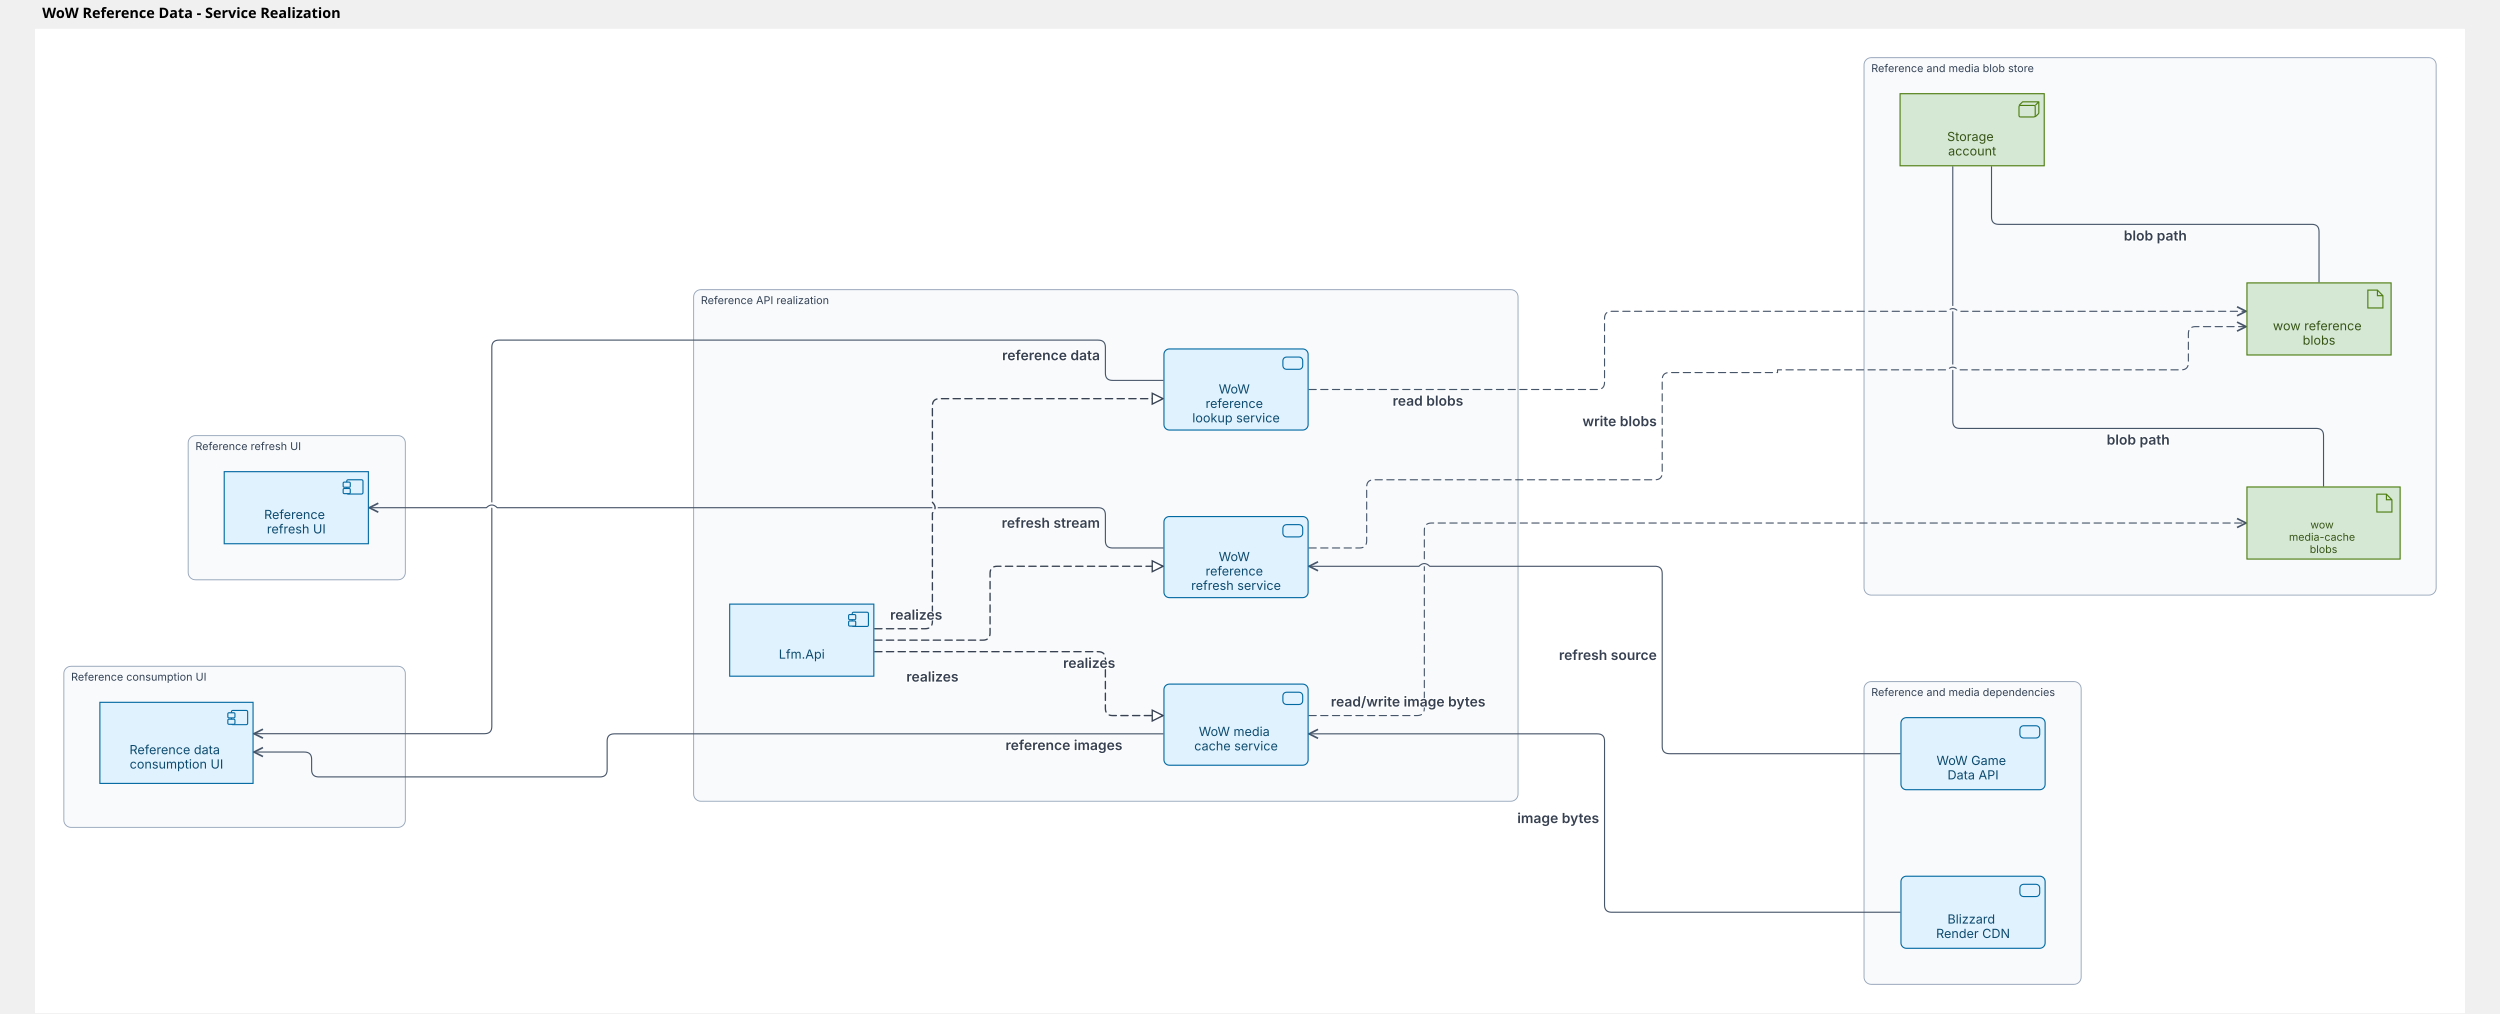
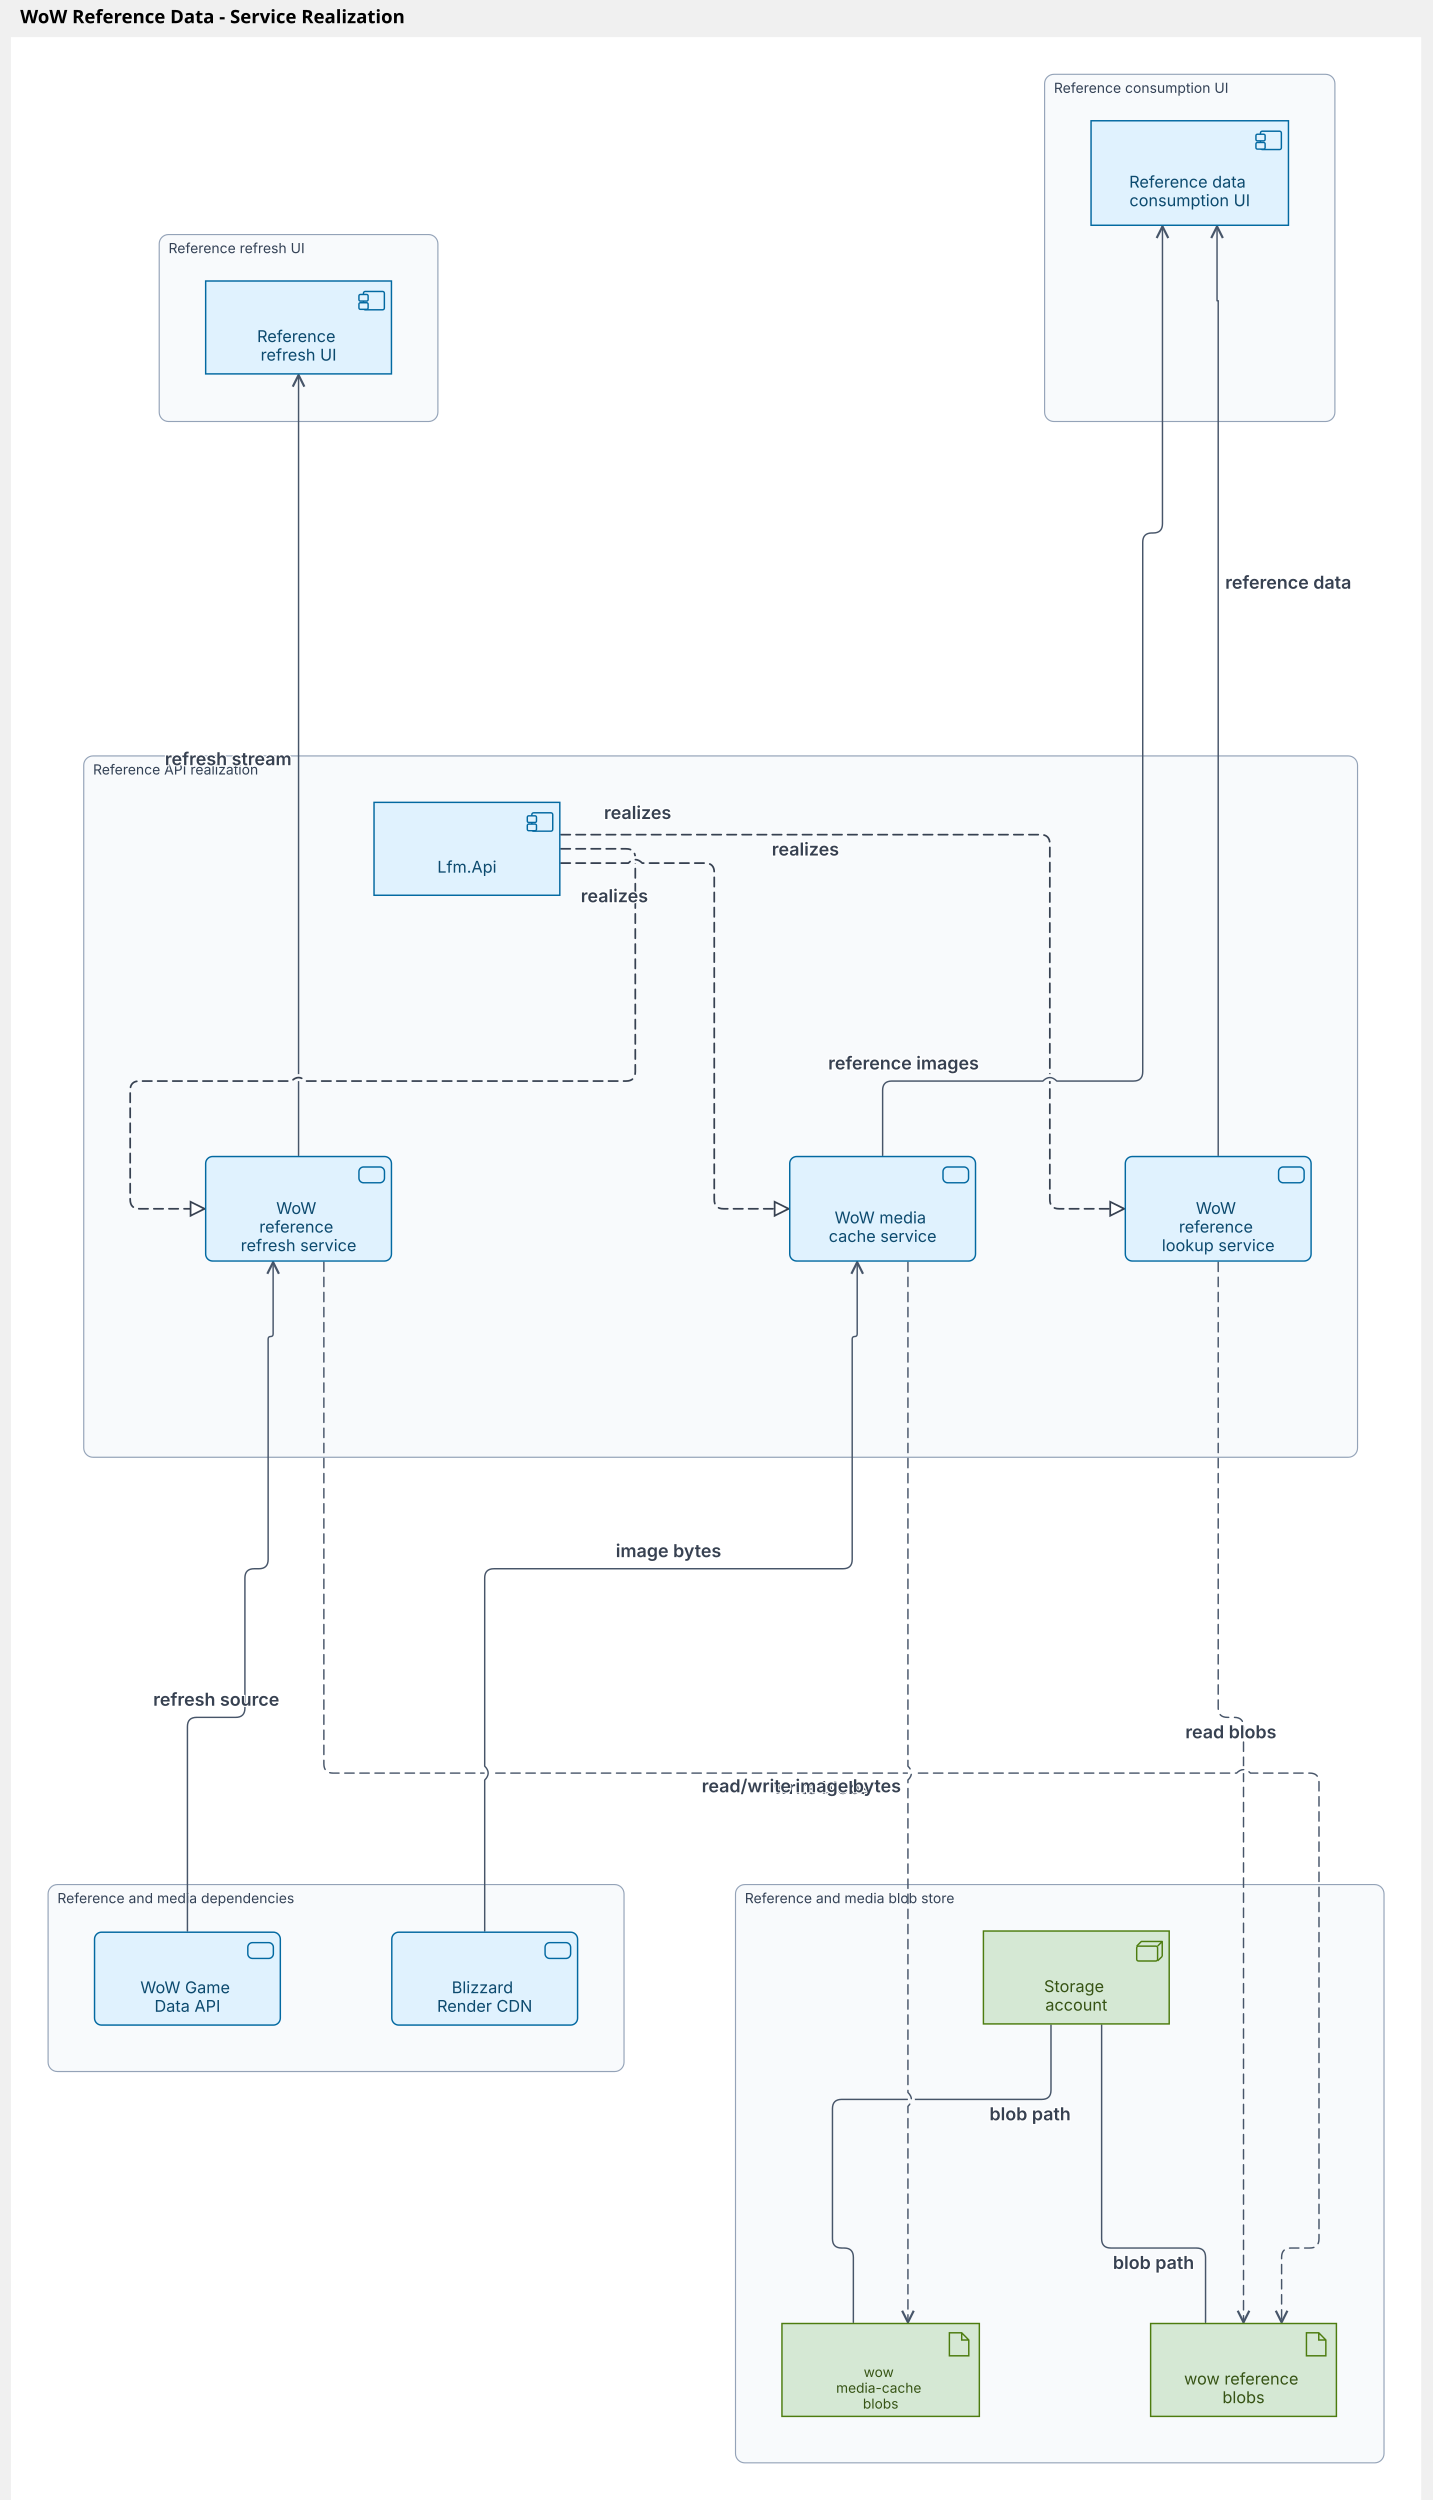
- <svg xmlns="http://www.w3.org/2000/svg" role="img" width="2697" height="1093" viewBox="-20 -52 2697 1124.5" data-arch-a11y="root" data-arch-a11y-viewbox="-20.0 -20.0 2697.0 1092.5">
+ <svg xmlns="http://www.w3.org/2000/svg" role="img" width="1215" height="2121" viewBox="-20 -52 1214.5 2153" data-arch-a11y="root" data-arch-a11y-viewbox="-20.0 -20.0 1214.5 2121.0">
  <text data-arch-a11y="visible-title" x="-12" y="-32" font-family="sans-serif" font-size="16" font-weight="bold">WoW Reference Data - Service Realization</text>
-   <rect x="-20.0" y="-20.0" width="2697.0" height="1092.5" fill="#ffffff" />
+   <rect x="-20.0" y="-20.0" width="1214.5" height="2121.0" fill="#ffffff" />
  <g font-family="Inter, &quot;Liberation Sans&quot;, &quot;Noto Sans&quot;, Arial, &quot;Helvetica Neue&quot;, &quot;Segoe UI&quot;, sans-serif" font-size="14">
    <g data-dediren-group-id="reference-consumption-ui">
-       <rect x="12.0" y="687.5" width="379.0" height="178.8" rx="8" fill="#f8fafc" stroke="#94a3b8" stroke-width="1" />
-       <text x="20.0" y="703.5" fill="#334155" font-size="12">Reference consumption UI</text>
+       <rect x="870.2" y="12.0" width="250.0" height="299.0" rx="8" fill="#f8fafc" stroke="#94a3b8" stroke-width="1" />
+       <text x="878.2" y="28.0" fill="#334155" font-size="12">Reference consumption UI</text>
    </g>
    <g data-dediren-group-id="reference-refresh-ui">
-       <rect x="150.0" y="431.5" width="241.0" height="160.0" rx="8" fill="#f8fafc" stroke="#94a3b8" stroke-width="1" />
-       <text x="158.0" y="447.5" fill="#334155" font-size="12">Reference refresh UI</text>
+       <rect x="107.7" y="150.0" width="240.0" height="161.0" rx="8" fill="#f8fafc" stroke="#94a3b8" stroke-width="1" />
+       <text x="115.7" y="166.0" fill="#334155" font-size="12">Reference refresh UI</text>
    </g>
    <g data-dediren-group-id="reference-api-realization">
-       <rect x="711.0" y="269.5" width="915.0" height="567.8" rx="8" fill="#f8fafc" stroke="#94a3b8" stroke-width="1" />
-       <text x="719.0" y="285.5" fill="#334155" font-size="12">Reference API realization</text>
+       <rect x="42.7" y="599.0" width="1097.0" height="604.0" rx="8" fill="#f8fafc" stroke="#94a3b8" stroke-width="1" />
+       <text x="50.7" y="615.0" fill="#334155" font-size="12">Reference API realization</text>
    </g>
    <g data-dediren-group-id="reference-blob-store">
-       <rect x="2010.0" y="12.0" width="635.0" height="596.5" rx="8" fill="#f8fafc" stroke="#94a3b8" stroke-width="1" />
-       <text x="2018.0" y="28.0" fill="#334155" font-size="12">Reference and media blob store</text>
+       <rect x="604.0" y="1571.0" width="558.5" height="498.0" rx="8" fill="#f8fafc" stroke="#94a3b8" stroke-width="1" />
+       <text x="612.0" y="1587.0" fill="#334155" font-size="12">Reference and media blob store</text>
    </g>
    <g data-dediren-group-id="reference-refresh-external">
-       <rect x="2010.0" y="704.5" width="241.0" height="336.0" rx="8" fill="#f8fafc" stroke="#94a3b8" stroke-width="1" />
-       <text x="2018.0" y="720.5" fill="#334155" font-size="12">Reference and media dependencies</text>
+       <rect x="12.0" y="1571.0" width="496.0" height="161.0" rx="8" fill="#f8fafc" stroke="#94a3b8" stroke-width="1" />
+       <text x="20.0" y="1587.0" fill="#334155" font-size="12">Reference and media dependencies</text>
    </g>
    <g data-dediren-edge-id="reference-service-serves-reference-ui">
      <marker id="marker-end-reference-service-serves-reference-ui" data-dediren-edge-marker-end="open_arrow" markerWidth="10" markerHeight="10" refX="9" refY="5" orient="auto">
        <path d="M 1 1 L 9 5 L 1 9" fill="none" stroke="#475569" stroke-width="1.5" />
      </marker>
-       <path d="M 1232.0 370.2 L 1176.0 370.2 Q 1168.0 370.2 1168.0 362.2 L 1168.0 333.5 Q 1168.0 325.5 1160.0 325.5 L 1104.0 325.5 L 831.5 325.5 L 679.0 325.5 L 495.0 325.5 Q 487.0 325.5 487.0 333.5 L 487.0 754.3 Q 487.0 762.3 479.0 762.3 L 423.0 762.3 L 223.0 762.3" fill="none" stroke="#475569" stroke-width="1.25" stroke-linecap="round" stroke-linejoin="round" marker-end="url(#marker-end-reference-service-serves-reference-ui)" />
-       <text x="1162.0" y="347.8" text-anchor="end" fill="none" font-size="15.4" font-weight="600" stroke="#ffffff" stroke-width="2">reference data</text>
-       <text x="1162.0" y="347.8" text-anchor="end" fill="#374151" font-size="15.4" font-weight="600">reference data</text>
+       <path d="M 1019.7 943.0 L 1019.7 815.0 L 1019.7 679.0 L 1019.7 567.0 L 1019.7 343.0 L 1019.7 207.0 L 1018.7 207.0 L 1018.7 143.0" fill="none" stroke="#475569" stroke-width="1.25" stroke-linecap="round" stroke-linejoin="round" marker-end="url(#marker-end-reference-service-serves-reference-ui)" />
+       <text x="1025.7" y="455.0" text-anchor="start" fill="none" font-size="15.4" font-weight="600" stroke="#ffffff" stroke-width="2">reference data</text>
+       <text x="1025.7" y="455.0" text-anchor="start" fill="#374151" font-size="15.4" font-weight="600">reference data</text>
    </g>
    <g data-dediren-edge-id="reference-refresh-service-serves-ui">
      <marker id="marker-end-reference-refresh-service-serves-ui" data-dediren-edge-marker-end="open_arrow" markerWidth="10" markerHeight="10" refX="9" refY="5" orient="auto">
        <path d="M 1 1 L 9 5 L 1 9" fill="none" stroke="#475569" stroke-width="1.5" />
      </marker>
-       <g data-dediren-line-jump-masks="reference-refresh-service-serves-ui">
-         <path d="M 481.0 511.5 Q 487.0 505.5 493.0 511.5" fill="none" stroke="#ffffff" stroke-width="6" />
-       </g>
-       <path d="M 1232.0 556.2 L 1176.0 556.2 Q 1168.0 556.2 1168.0 548.2 L 1168.0 519.5 Q 1168.0 511.5 1160.0 511.5 L 1104.0 511.5 L 831.5 511.5 L 679.0 511.5 L 493.0 511.5 Q 487.0 505.5 481.0 511.5 L 423.0 511.5 L 351.0 511.5" fill="none" stroke="#475569" stroke-width="1.25" stroke-linecap="round" stroke-linejoin="round" marker-end="url(#marker-end-reference-refresh-service-serves-ui)" />
-       <text x="1162.0" y="533.8" text-anchor="end" fill="none" font-size="15.4" font-weight="600" stroke="#ffffff" stroke-width="2">refresh stream</text>
-       <text x="1162.0" y="533.8" text-anchor="end" fill="#374151" font-size="15.4" font-weight="600">refresh stream</text>
+       <path d="M 227.7 943.0 L 227.7 815.0 L 227.7 679.0 L 227.7 567.0 L 227.7 343.0 L 227.7 271.0" fill="none" stroke="#475569" stroke-width="1.25" stroke-linecap="round" stroke-linejoin="round" marker-end="url(#marker-end-reference-refresh-service-serves-ui)" />
+       <text x="221.7" y="607.0" text-anchor="end" fill="none" font-size="15.4" font-weight="600" stroke="#ffffff" stroke-width="2">refresh stream</text>
+       <text x="221.7" y="607.0" text-anchor="end" fill="#374151" font-size="15.4" font-weight="600">refresh stream</text>
    </g>
    <g data-dediren-edge-id="api-realizes-reference-service">
      <marker id="marker-end-api-realizes-reference-service" data-dediren-edge-marker-end="hollow_triangle" markerWidth="10" markerHeight="10" refX="9" refY="5" orient="auto">
        <path d="M 1 1 L 9 5 L 1 9 Z" fill="#ffffff" stroke="#374151" stroke-width="1" />
      </marker>
-       <g data-dediren-line-jump-masks="api-realizes-reference-service">
-         <path d="M 976.0 505.5 Q 982.0 511.5 976.0 517.5" fill="none" stroke="#f8fafc" stroke-width="6" />
-       </g>
-       <path d="M 912.0 645.8 L 968.0 645.8 Q 976.0 645.8 976.0 637.8 L 976.0 517.5 Q 982.0 511.5 976.0 505.5 L 976.0 398.5 Q 976.0 390.5 984.0 390.5 L 1232.0 390.5" fill="none" stroke="#374151" stroke-width="1.5" stroke-linecap="round" stroke-linejoin="round" stroke-dasharray="8 5" marker-end="url(#marker-end-api-realizes-reference-service)" />
-       <text x="958.0" y="635.8" text-anchor="middle" fill="none" font-size="15.4" font-weight="600" stroke="#ffffff" stroke-width="2">realizes</text>
-       <text x="958.0" y="635.8" text-anchor="middle" fill="#374151" font-size="15.4" font-weight="600">realizes</text>
+       <path d="M 453.7 666.8 L 866.7 666.8 Q 874.7 666.8 874.7 674.8 L 874.7 981.0 Q 874.7 989.0 882.7 989.0 L 938.7 989.0" fill="none" stroke="#374151" stroke-width="1.5" stroke-linecap="round" stroke-linejoin="round" stroke-dasharray="8 5" marker-end="url(#marker-end-api-realizes-reference-service)" />
+       <text x="664.2" y="684.8" text-anchor="middle" fill="none" font-size="15.4" font-weight="600" stroke="#ffffff" stroke-width="2">realizes</text>
+       <text x="664.2" y="684.8" text-anchor="middle" fill="#374151" font-size="15.4" font-weight="600">realizes</text>
    </g>
    <g data-dediren-edge-id="api-realizes-reference-refresh-service">
      <marker id="marker-end-api-realizes-reference-refresh-service" data-dediren-edge-marker-end="hollow_triangle" markerWidth="10" markerHeight="10" refX="9" refY="5" orient="auto">
        <path d="M 1 1 L 9 5 L 1 9 Z" fill="#ffffff" stroke="#374151" stroke-width="1" />
      </marker>
-       <path d="M 912.0 658.5 L 1032.0 658.5 Q 1040.0 658.5 1040.0 650.5 L 1040.0 584.5 Q 1040.0 576.5 1048.0 576.5 L 1232.0 576.5" fill="none" stroke="#374151" stroke-width="1.5" stroke-linecap="round" stroke-linejoin="round" stroke-dasharray="8 5" marker-end="url(#marker-end-api-realizes-reference-refresh-service)" />
-       <text x="976.0" y="704.5" text-anchor="middle" fill="none" font-size="15.4" font-weight="600" stroke="#ffffff" stroke-width="2">realizes</text>
-       <text x="976.0" y="704.5" text-anchor="middle" fill="#374151" font-size="15.4" font-weight="600">realizes</text>
+       <g data-dediren-line-jump-masks="api-realizes-reference-refresh-service">
+         <path d="M 221.7 879.0 Q 227.7 873.0 233.7 879.0" fill="none" stroke="#f8fafc" stroke-width="6" />
+       </g>
+       <path d="M 453.7 679.0 L 509.7 679.0 Q 517.7 679.0 517.7 687.0 L 517.7 871.0 Q 517.7 879.0 509.7 879.0 L 233.7 879.0 Q 227.7 873.0 221.7 879.0 L 90.7 879.0 Q 82.7 879.0 82.7 887.0 L 82.7 981.0 Q 82.7 989.0 90.7 989.0 L 146.7 989.0" fill="none" stroke="#374151" stroke-width="1.5" stroke-linecap="round" stroke-linejoin="round" stroke-dasharray="8 5" marker-end="url(#marker-end-api-realizes-reference-refresh-service)" />
+       <text x="499.7" y="725.0" text-anchor="middle" fill="none" font-size="15.4" font-weight="600" stroke="#ffffff" stroke-width="2">realizes</text>
+       <text x="499.7" y="725.0" text-anchor="middle" fill="#374151" font-size="15.4" font-weight="600">realizes</text>
    </g>
    <g data-dediren-edge-id="api-realizes-media-cache-service">
      <marker id="marker-end-api-realizes-media-cache-service" data-dediren-edge-marker-end="hollow_triangle" markerWidth="10" markerHeight="10" refX="9" refY="5" orient="auto">
        <path d="M 1 1 L 9 5 L 1 9 Z" fill="#ffffff" stroke="#374151" stroke-width="1" />
      </marker>
-       <path d="M 912.0 671.3 L 1160.0 671.3 Q 1168.0 671.3 1168.0 679.3 L 1168.0 734.2 Q 1168.0 742.2 1176.0 742.2 L 1232.0 742.2" fill="none" stroke="#374151" stroke-width="1.5" stroke-linecap="round" stroke-linejoin="round" stroke-dasharray="8 5" marker-end="url(#marker-end-api-realizes-media-cache-service)" />
-       <text x="1150.0" y="689.3" text-anchor="middle" fill="none" font-size="15.4" font-weight="600" stroke="#ffffff" stroke-width="2">realizes</text>
-       <text x="1150.0" y="689.3" text-anchor="middle" fill="#374151" font-size="15.4" font-weight="600">realizes</text>
+       <g data-dediren-line-jump-masks="api-realizes-media-cache-service">
+         <path d="M 511.7 691.3 Q 517.7 685.3 523.7 691.3" fill="none" stroke="#f8fafc" stroke-width="6" />
+       </g>
+       <path d="M 453.7 691.3 L 511.7 691.3 Q 517.7 685.3 523.7 691.3 L 577.7 691.3 Q 585.7 691.3 585.7 699.3 L 585.7 981.0 Q 585.7 989.0 593.7 989.0 L 649.7 989.0" fill="none" stroke="#374151" stroke-width="1.5" stroke-linecap="round" stroke-linejoin="round" stroke-dasharray="8 5" marker-end="url(#marker-end-api-realizes-media-cache-service)" />
+       <text x="519.7" y="653.3" text-anchor="middle" fill="none" font-size="15.4" font-weight="600" stroke="#ffffff" stroke-width="2">realizes</text>
+       <text x="519.7" y="653.3" text-anchor="middle" fill="#374151" font-size="15.4" font-weight="600">realizes</text>
    </g>
    <g data-dediren-edge-id="media-cache-service-serves-reference-ui">
      <marker id="marker-end-media-cache-service-serves-reference-ui" data-dediren-edge-marker-end="open_arrow" markerWidth="10" markerHeight="10" refX="9" refY="5" orient="auto">
        <path d="M 1 1 L 9 5 L 1 9" fill="none" stroke="#475569" stroke-width="1.5" />
      </marker>
-       <path d="M 1232.0 762.5 L 1104.0 762.5 L 831.5 762.5 L 679.0 762.5 L 623.0 762.5 Q 615.0 762.5 615.0 770.5 L 615.0 802.3 Q 615.0 810.3 607.0 810.3 L 423.0 810.3 L 295.0 810.3 Q 287.0 810.3 287.0 802.3 L 287.0 790.7 Q 287.0 782.7 279.0 782.7 L 223.0 782.7" fill="none" stroke="#475569" stroke-width="1.25" stroke-linecap="round" stroke-linejoin="round" marker-end="url(#marker-end-media-cache-service-serves-reference-ui)" />
-       <text x="1122.0" y="780.5" text-anchor="middle" fill="none" font-size="15.4" font-weight="600" stroke="#ffffff" stroke-width="2">reference images</text>
-       <text x="1122.0" y="780.5" text-anchor="middle" fill="#374151" font-size="15.4" font-weight="600">reference images</text>
+       <g data-dediren-line-jump-masks="media-cache-service-serves-reference-ui">
+         <path d="M 868.7 879.0 Q 874.7 873.0 880.7 879.0" fill="none" stroke="#f8fafc" stroke-width="6" />
+       </g>
+       <path d="M 730.7 943.0 L 730.7 887.0 Q 730.7 879.0 738.7 879.0 L 868.7 879.0 Q 874.7 873.0 880.7 879.0 L 946.7 879.0 Q 954.7 879.0 954.7 871.0 L 954.7 815.0 L 954.7 679.0 L 954.7 567.0 L 954.7 415.0 Q 954.7 407.0 962.7 407.0 L 963.7 407.0 Q 971.7 407.0 971.7 399.0 L 971.7 343.0 L 971.7 143.0" fill="none" stroke="#475569" stroke-width="1.25" stroke-linecap="round" stroke-linejoin="round" marker-end="url(#marker-end-media-cache-service-serves-reference-ui)" />
+       <text x="748.7" y="869.0" text-anchor="middle" fill="none" font-size="15.4" font-weight="600" stroke="#ffffff" stroke-width="2">reference images</text>
+       <text x="748.7" y="869.0" text-anchor="middle" fill="#374151" font-size="15.4" font-weight="600">reference images</text>
    </g>
    <g data-dediren-edge-id="storage-composes-wow-reference">
-       <path d="M 2151.5 133.0 L 2151.5 189.0 Q 2151.5 197.0 2159.5 197.0 L 2507.0 197.0 Q 2515.0 197.0 2515.0 205.0 L 2515.0 261.0" fill="none" stroke="#475569" stroke-width="1.25" stroke-linecap="round" stroke-linejoin="round" />
-       <text x="2333.3" y="215.0" text-anchor="middle" fill="none" font-size="15.4" font-weight="600" stroke="#ffffff" stroke-width="2">blob path</text>
-       <text x="2333.3" y="215.0" text-anchor="middle" fill="#374151" font-size="15.4" font-weight="600">blob path</text>
+       <path d="M 919.3 1692.0 L 919.3 1876.0 Q 919.3 1884.0 927.3 1884.0 L 1000.8 1884.0 Q 1008.8 1884.0 1008.8 1892.0 L 1008.8 1948.0" fill="none" stroke="#475569" stroke-width="1.25" stroke-linecap="round" stroke-linejoin="round" />
+       <text x="964.0" y="1902.0" text-anchor="middle" fill="none" font-size="15.4" font-weight="600" stroke="#ffffff" stroke-width="2">blob path</text>
+       <text x="964.0" y="1902.0" text-anchor="middle" fill="#374151" font-size="15.4" font-weight="600">blob path</text>
    </g>
    <g data-dediren-edge-id="storage-composes-wow-media-cache">
-       <path d="M 2108.5 133.0 L 2108.5 415.5 Q 2108.5 423.5 2116.5 423.5 L 2512.0 423.5 Q 2520.0 423.5 2520.0 431.5 L 2520.0 487.5" fill="none" stroke="#475569" stroke-width="1.25" stroke-linecap="round" stroke-linejoin="round" />
-       <text x="2314.3" y="441.5" text-anchor="middle" fill="none" font-size="15.4" font-weight="600" stroke="#ffffff" stroke-width="2">blob path</text>
-       <text x="2314.3" y="441.5" text-anchor="middle" fill="#374151" font-size="15.4" font-weight="600">blob path</text>
+       <path d="M 875.7 1692.0 L 875.7 1748.0 Q 875.7 1756.0 867.7 1756.0 L 695.5 1756.0 Q 687.5 1756.0 687.5 1764.0 L 687.5 1876.0 Q 687.5 1884.0 695.5 1884.0 L 697.5 1884.0 Q 705.5 1884.0 705.5 1892.0 L 705.5 1948.0" fill="none" stroke="#475569" stroke-width="1.25" stroke-linecap="round" stroke-linejoin="round" />
+       <text x="857.7" y="1774.0" text-anchor="middle" fill="none" font-size="15.4" font-weight="600" stroke="#ffffff" stroke-width="2">blob path</text>
+       <text x="857.7" y="1774.0" text-anchor="middle" fill="#374151" font-size="15.4" font-weight="600">blob path</text>
    </g>
    <g data-dediren-edge-id="reference-service-accesses-wow-reference">
      <marker id="marker-end-reference-service-accesses-wow-reference" data-dediren-edge-marker-end="open_arrow" markerWidth="10" markerHeight="10" refX="9" refY="5" orient="auto">
        <path d="M 1 1 L 9 5 L 1 9" fill="none" stroke="#475569" stroke-width="1.5" />
      </marker>
-       <g data-dediren-line-jump-masks="reference-service-accesses-wow-reference">
-         <path d="M 2102.5 293.5 Q 2108.5 287.5 2114.5 293.5" fill="none" stroke="#f8fafc" stroke-width="6" />
-       </g>
-       <path d="M 1394.0 380.3 L 1658.0 380.3 L 1714.0 380.3 Q 1722.0 380.3 1722.0 372.3 L 1722.0 301.5 Q 1722.0 293.5 1730.0 293.5 L 1978.0 293.5 L 2102.5 293.5 Q 2108.5 287.5 2114.5 293.5 L 2130.0 293.5 L 2306.0 293.5 L 2434.0 293.5" fill="none" stroke="#475569" stroke-width="1.25" stroke-linecap="round" stroke-linejoin="round" stroke-dasharray="8 5" marker-end="url(#marker-end-reference-service-accesses-wow-reference)" />
-       <text x="1526.0" y="398.3" text-anchor="middle" fill="none" font-size="15.4" font-weight="600" stroke="#ffffff" stroke-width="2">read blobs</text>
-       <text x="1526.0" y="398.3" text-anchor="middle" fill="#374151" font-size="15.4" font-weight="600">read blobs</text>
+       <path d="M 1019.7 1035.0 L 1019.7 1235.0 L 1019.7 1419.0 Q 1019.7 1427.0 1027.7 1427.0 L 1033.5 1427.0 Q 1041.5 1427.0 1041.5 1435.0 L 1041.5 1539.0 L 1041.5 1651.5 L 1041.5 1820.0 L 1041.5 1948.0" fill="none" stroke="#475569" stroke-width="1.25" stroke-linecap="round" stroke-linejoin="round" stroke-dasharray="8 5" marker-end="url(#marker-end-reference-service-accesses-wow-reference)" />
+       <text x="1030.6" y="1445.0" text-anchor="middle" fill="none" font-size="15.4" font-weight="600" stroke="#ffffff" stroke-width="2">read blobs</text>
+       <text x="1030.6" y="1445.0" text-anchor="middle" fill="#374151" font-size="15.4" font-weight="600">read blobs</text>
    </g>
    <g data-dediren-edge-id="reference-refresh-service-accesses-wow-reference">
      <marker id="marker-end-reference-refresh-service-accesses-wow-reference" data-dediren-edge-marker-end="open_arrow" markerWidth="10" markerHeight="10" refX="9" refY="5" orient="auto">
        <path d="M 1 1 L 9 5 L 1 9" fill="none" stroke="#475569" stroke-width="1.5" />
      </marker>
      <g data-dediren-line-jump-masks="reference-refresh-service-accesses-wow-reference">
-         <path d="M 2102.5 358.5 Q 2108.5 352.5 2114.5 358.5" fill="none" stroke="#f8fafc" stroke-width="6" />
-       </g>
-       <path d="M 1394.0 556.2 L 1450.0 556.2 Q 1458.0 556.2 1458.0 548.2 L 1458.0 488.5 Q 1458.0 480.5 1466.0 480.5 L 1658.0 480.5 L 1778.0 480.5 Q 1786.0 480.5 1786.0 472.5 L 1786.0 369.5 Q 1786.0 361.5 1794.0 361.5 L 1914.0 361.5 L 1914.0 358.5 L 1978.0 358.5 L 2102.5 358.5 Q 2108.5 352.5 2114.5 358.5 L 2130.0 358.5 L 2306.0 358.5 L 2362.0 358.5 Q 2370.0 358.5 2370.0 350.5 L 2370.0 318.5 Q 2370.0 310.5 2378.0 310.5 L 2434.0 310.5" fill="none" stroke="#475569" stroke-width="1.25" stroke-linecap="round" stroke-linejoin="round" stroke-dasharray="8 5" marker-end="url(#marker-end-reference-refresh-service-accesses-wow-reference)" />
-       <text x="1780.0" y="421.0" text-anchor="end" fill="none" font-size="15.4" font-weight="600" stroke="#ffffff" stroke-width="2">write blobs</text>
-       <text x="1780.0" y="421.0" text-anchor="end" fill="#374151" font-size="15.4" font-weight="600">write blobs</text>
+         <path d="M 1035.5 1475.0 Q 1041.5 1469.0 1047.5 1475.0" fill="none" stroke="#ffffff" stroke-width="6" />
+       </g>
+       <path d="M 249.5 1035.0 L 249.5 1235.0 L 249.5 1467.0 Q 249.5 1475.0 257.5 1475.0 L 1035.5 1475.0 Q 1041.5 1469.0 1047.5 1475.0 L 1098.5 1475.0 Q 1106.5 1475.0 1106.5 1483.0 L 1106.5 1539.0 L 1106.5 1651.5 L 1106.5 1820.0 L 1106.5 1876.0 Q 1106.5 1884.0 1098.5 1884.0 L 1082.3 1884.0 Q 1074.3 1884.0 1074.3 1892.0 L 1074.3 1948.0" fill="none" stroke="#475569" stroke-width="1.25" stroke-linecap="round" stroke-linejoin="round" stroke-dasharray="8 5" marker-end="url(#marker-end-reference-refresh-service-accesses-wow-reference)" />
+       <text x="678.0" y="1493.0" text-anchor="middle" fill="none" font-size="15.4" font-weight="600" stroke="#ffffff" stroke-width="2">write blobs</text>
+       <text x="678.0" y="1493.0" text-anchor="middle" fill="#374151" font-size="15.4" font-weight="600">write blobs</text>
    </g>
    <g data-dediren-edge-id="media-cache-service-accesses-wow-media-cache">
      <marker id="marker-end-media-cache-service-accesses-wow-media-cache" data-dediren-edge-marker-end="open_arrow" markerWidth="10" markerHeight="10" refX="9" refY="5" orient="auto">
        <path d="M 1 1 L 9 5 L 1 9" fill="none" stroke="#475569" stroke-width="1.5" />
      </marker>
-       <path d="M 1394.0 742.2 L 1514.0 742.2 Q 1522.0 742.2 1522.0 734.2 L 1522.0 536.5 Q 1522.0 528.5 1530.0 528.5 L 1658.0 528.5 L 1978.0 528.5 L 2130.0 528.5 L 2306.0 528.5 L 2434.0 528.5" fill="none" stroke="#475569" stroke-width="1.25" stroke-linecap="round" stroke-linejoin="round" stroke-dasharray="8 5" marker-end="url(#marker-end-media-cache-service-accesses-wow-media-cache)" />
-       <text x="1504.0" y="732.2" text-anchor="middle" fill="none" font-size="15.4" font-weight="600" stroke="#ffffff" stroke-width="2">read/write image bytes</text>
-       <text x="1504.0" y="732.2" text-anchor="middle" fill="#374151" font-size="15.4" font-weight="600">read/write image bytes</text>
+       <g data-dediren-line-jump-masks="media-cache-service-accesses-wow-media-cache">
+         <path d="M 752.5 1469.0 Q 758.5 1475.0 752.5 1481.0" fill="none" stroke="#ffffff" stroke-width="6" />
+         <path d="M 752.5 1750.0 Q 758.5 1756.0 752.5 1762.0" fill="none" stroke="#f8fafc" stroke-width="6" />
+       </g>
+       <path d="M 752.5 1035.0 L 752.5 1235.0 L 752.5 1469.0 Q 758.5 1475.0 752.5 1481.0 L 752.5 1539.0 L 752.5 1651.5 L 752.5 1750.0 Q 758.5 1756.0 752.5 1762.0 L 752.5 1820.0 L 752.5 1948.0" fill="none" stroke="#475569" stroke-width="1.25" stroke-linecap="round" stroke-linejoin="round" stroke-dasharray="8 5" marker-end="url(#marker-end-media-cache-service-accesses-wow-media-cache)" />
+       <text x="746.5" y="1491.5" text-anchor="end" fill="none" font-size="15.4" font-weight="600" stroke="#ffffff" stroke-width="2">read/write image bytes</text>
+       <text x="746.5" y="1491.5" text-anchor="end" fill="#374151" font-size="15.4" font-weight="600">read/write image bytes</text>
    </g>
    <g data-dediren-edge-id="game-data-api-serves-reference-refresh-service">
      <marker id="marker-end-game-data-api-serves-reference-refresh-service" data-dediren-edge-marker-end="open_arrow" markerWidth="10" markerHeight="10" refX="9" refY="5" orient="auto">
        <path d="M 1 1 L 9 5 L 1 9" fill="none" stroke="#475569" stroke-width="1.5" />
      </marker>
-       <g data-dediren-line-jump-masks="game-data-api-serves-reference-refresh-service">
-         <path d="M 1516.0 576.5 Q 1522.0 570.5 1528.0 576.5" fill="none" stroke="#f8fafc" stroke-width="6" />
-       </g>
-       <path d="M 2050.0 784.5 L 1978.0 784.5 L 1794.0 784.5 Q 1786.0 784.5 1786.0 776.5 L 1786.0 584.5 Q 1786.0 576.5 1778.0 576.5 L 1658.0 576.5 L 1528.0 576.5 Q 1522.0 570.5 1516.0 576.5 L 1394.0 576.5" fill="none" stroke="#475569" stroke-width="1.25" stroke-linecap="round" stroke-linejoin="round" marker-end="url(#marker-end-game-data-api-serves-reference-refresh-service)" />
-       <text x="1780.0" y="680.5" text-anchor="end" fill="none" font-size="15.4" font-weight="600" stroke="#ffffff" stroke-width="2">refresh source</text>
-       <text x="1780.0" y="680.5" text-anchor="end" fill="#374151" font-size="15.4" font-weight="600">refresh source</text>
+       <path d="M 132.0 1611.0 L 132.0 1539.0 L 132.0 1435.0 Q 132.0 1427.0 140.0 1427.0 L 173.5 1427.0 Q 181.5 1427.0 181.5 1419.0 L 181.5 1307.0 Q 181.5 1299.0 189.5 1299.0 L 193.5 1299.0 Q 201.5 1299.0 201.5 1291.0 L 201.5 1235.0 L 201.5 1101.2 Q 201.5 1099.0 203.7 1099.0 L 203.7 1099.0 Q 205.8 1099.0 205.8 1096.8 L 205.8 1035.0" fill="none" stroke="#475569" stroke-width="1.25" stroke-linecap="round" stroke-linejoin="round" marker-end="url(#marker-end-game-data-api-serves-reference-refresh-service)" />
+       <text x="156.8" y="1417.0" text-anchor="middle" fill="none" font-size="15.4" font-weight="600" stroke="#ffffff" stroke-width="2">refresh source</text>
+       <text x="156.8" y="1417.0" text-anchor="middle" fill="#374151" font-size="15.4" font-weight="600">refresh source</text>
    </g>
    <g data-dediren-edge-id="render-cdn-serves-media-cache-service">
      <marker id="marker-end-render-cdn-serves-media-cache-service" data-dediren-edge-marker-end="open_arrow" markerWidth="10" markerHeight="10" refX="9" refY="5" orient="auto">
        <path d="M 1 1 L 9 5 L 1 9" fill="none" stroke="#475569" stroke-width="1.5" />
      </marker>
-       <path d="M 2050.0 960.5 L 1978.0 960.5 L 1730.0 960.5 Q 1722.0 960.5 1722.0 952.5 L 1722.0 770.5 Q 1722.0 762.5 1714.0 762.5 L 1658.0 762.5 L 1394.0 762.5" fill="none" stroke="#475569" stroke-width="1.25" stroke-linecap="round" stroke-linejoin="round" marker-end="url(#marker-end-render-cdn-serves-media-cache-service)" />
-       <text x="1716.0" y="861.5" text-anchor="end" fill="none" font-size="15.4" font-weight="600" stroke="#ffffff" stroke-width="2">image bytes</text>
-       <text x="1716.0" y="861.5" text-anchor="end" fill="#374151" font-size="15.4" font-weight="600">image bytes</text>
+       <g data-dediren-line-jump-masks="render-cdn-serves-media-cache-service">
+         <path d="M 388.0 1469.0 Q 394.0 1475.0 388.0 1481.0" fill="none" stroke="#ffffff" stroke-width="6" />
+       </g>
+       <path d="M 388.0 1611.0 L 388.0 1539.0 L 388.0 1481.0 Q 394.0 1475.0 388.0 1469.0 L 388.0 1307.0 Q 388.0 1299.0 396.0 1299.0 L 696.5 1299.0 Q 704.5 1299.0 704.5 1291.0 L 704.5 1235.0 L 704.5 1101.2 Q 704.5 1099.0 706.7 1099.0 L 706.7 1099.0 Q 708.8 1099.0 708.8 1096.8 L 708.8 1035.0" fill="none" stroke="#475569" stroke-width="1.25" stroke-linecap="round" stroke-linejoin="round" marker-end="url(#marker-end-render-cdn-serves-media-cache-service)" />
+       <text x="546.3" y="1289.0" text-anchor="middle" fill="none" font-size="15.4" font-weight="600" stroke="#ffffff" stroke-width="2">image bytes</text>
+       <text x="546.3" y="1289.0" text-anchor="middle" fill="#374151" font-size="15.4" font-weight="600">image bytes</text>
    </g>
    <g data-dediren-node-id="reference-ui-entry">
-       <rect data-dediren-node-shape="archimate_rectangle" x="52.0" y="727.5" width="170.0" height="90.0" rx="0" fill="#e0f2fe" stroke="#0369a1" stroke-width="1.25" />
+       <rect data-dediren-node-shape="archimate_rectangle" x="910.2" y="52.0" width="170.0" height="90.0" rx="0" fill="#e0f2fe" stroke="#0369a1" stroke-width="1.25" />
      <g data-dediren-node-decorator="archimate_application_component" data-dediren-icon-kind="component" data-dediren-icon-size="22">
-         <rect x="198.0" y="736.5" width="18.0" height="15.8" rx="1.5" fill="#e0f2fe" stroke="#0369a1" stroke-width="1.25" />
-         <rect x="194.0" y="739.1" width="7.9" height="5.7" rx="1.2" fill="#e0f2fe" stroke="#0369a1" stroke-width="1.25" />
-         <rect x="194.0" y="746.2" width="7.9" height="5.7" rx="1.2" fill="#e0f2fe" stroke="#0369a1" stroke-width="1.25" />
-       </g>
-       <text x="137.0" y="780.0" text-anchor="middle" dominant-baseline="middle" fill="#0c4a6e" font-size="14.0">
-         <tspan x="137.0" dy="0" textLength="95.7" lengthAdjust="spacing">Reference data</tspan>
-         <tspan x="137.0" dy="16.0" textLength="97.2" lengthAdjust="spacing">consumption UI</tspan>
+         <rect x="1056.1" y="61.0" width="18.0" height="15.8" rx="1.5" fill="#e0f2fe" stroke="#0369a1" stroke-width="1.25" />
+         <rect x="1052.2" y="63.6" width="7.9" height="5.7" rx="1.2" fill="#e0f2fe" stroke="#0369a1" stroke-width="1.25" />
+         <rect x="1052.2" y="70.7" width="7.9" height="5.7" rx="1.2" fill="#e0f2fe" stroke="#0369a1" stroke-width="1.25" />
+       </g>
+       <text x="995.2" y="104.5" text-anchor="middle" dominant-baseline="middle" fill="#0c4a6e" font-size="14.0">
+         <tspan x="995.2" dy="0" textLength="95.7" lengthAdjust="spacing">Reference data</tspan>
+         <tspan x="995.2" dy="16.0" textLength="97.2" lengthAdjust="spacing">consumption UI</tspan>
      </text>
    </g>
    <g data-dediren-node-id="reference-refresh-ui-entry">
-       <rect data-dediren-node-shape="archimate_rectangle" x="190.0" y="471.5" width="160.0" height="80.0" rx="0" fill="#e0f2fe" stroke="#0369a1" stroke-width="1.25" />
+       <rect data-dediren-node-shape="archimate_rectangle" x="147.7" y="190.0" width="160.0" height="80.0" rx="0" fill="#e0f2fe" stroke="#0369a1" stroke-width="1.25" />
      <g data-dediren-node-decorator="archimate_application_component" data-dediren-icon-kind="component" data-dediren-icon-size="22">
-         <rect x="326.0" y="480.5" width="18.0" height="15.8" rx="1.5" fill="#e0f2fe" stroke="#0369a1" stroke-width="1.25" />
-         <rect x="322.0" y="483.1" width="7.9" height="5.7" rx="1.2" fill="#e0f2fe" stroke="#0369a1" stroke-width="1.25" />
-         <rect x="322.0" y="490.2" width="7.9" height="5.7" rx="1.2" fill="#e0f2fe" stroke="#0369a1" stroke-width="1.25" />
-       </g>
-       <text x="270.0" y="519.0" text-anchor="middle" dominant-baseline="middle" fill="#0c4a6e" font-size="14.0">
-         <tspan x="270.0" dy="0" textLength="64.5" lengthAdjust="spacing">Reference</tspan>
-         <tspan x="270.0" dy="16.0" textLength="61.4" lengthAdjust="spacing">refresh UI</tspan>
+         <rect x="283.6" y="199.0" width="18.0" height="15.8" rx="1.5" fill="#e0f2fe" stroke="#0369a1" stroke-width="1.25" />
+         <rect x="279.7" y="201.6" width="7.9" height="5.7" rx="1.2" fill="#e0f2fe" stroke="#0369a1" stroke-width="1.25" />
+         <rect x="279.7" y="208.7" width="7.9" height="5.7" rx="1.2" fill="#e0f2fe" stroke="#0369a1" stroke-width="1.25" />
+       </g>
+       <text x="227.7" y="237.5" text-anchor="middle" dominant-baseline="middle" fill="#0c4a6e" font-size="14.0">
+         <tspan x="227.7" dy="0" textLength="64.5" lengthAdjust="spacing">Reference</tspan>
+         <tspan x="227.7" dy="16.0" textLength="61.4" lengthAdjust="spacing">refresh UI</tspan>
      </text>
    </g>
    <g data-dediren-node-id="wow-reference-service">
-       <rect data-dediren-node-shape="archimate_rounded_rectangle" x="1233.0" y="335.3" width="160.0" height="90.0" rx="6" fill="#e0f2fe" stroke="#0369a1" stroke-width="1.25" />
-       <g data-dediren-node-decorator="archimate_application_service" data-dediren-icon-kind="service" data-dediren-icon-size="22">
-         <rect x="1365.0" y="344.3" width="22.0" height="13.6" rx="4.0" fill="#e0f2fe" stroke="#0369a1" stroke-width="1.25" />
-       </g>
-       <text x="1313.0" y="379.7" text-anchor="middle" dominant-baseline="middle" fill="#0c4a6e" font-size="14.0">
-         <tspan x="1313.0" dy="0" textLength="34.2" lengthAdjust="spacing">WoW</tspan>
-         <tspan x="1313.0" dy="16.0" textLength="59.1" lengthAdjust="spacing">reference</tspan>
-         <tspan x="1313.0" dy="16.0" textLength="89.4" lengthAdjust="spacing">lookup service</tspan>
+       <rect data-dediren-node-shape="archimate_rounded_rectangle" x="939.7" y="944.0" width="160.0" height="90.0" rx="6" fill="#e0f2fe" stroke="#0369a1" stroke-width="1.25" />
+       <g data-dediren-node-decorator="archimate_application_service" data-dediren-icon-kind="service" data-dediren-icon-size="22">
+         <rect x="1071.7" y="953.0" width="22.0" height="13.6" rx="4.0" fill="#e0f2fe" stroke="#0369a1" stroke-width="1.25" />
+       </g>
+       <text x="1019.7" y="988.4" text-anchor="middle" dominant-baseline="middle" fill="#0c4a6e" font-size="14.0">
+         <tspan x="1019.7" dy="0" textLength="34.2" lengthAdjust="spacing">WoW</tspan>
+         <tspan x="1019.7" dy="16.0" textLength="59.1" lengthAdjust="spacing">reference</tspan>
+         <tspan x="1019.7" dy="16.0" textLength="89.4" lengthAdjust="spacing">lookup service</tspan>
      </text>
    </g>
    <g data-dediren-node-id="reference-refresh-service">
-       <rect data-dediren-node-shape="archimate_rounded_rectangle" x="1233.0" y="521.3" width="160.0" height="90.0" rx="6" fill="#e0f2fe" stroke="#0369a1" stroke-width="1.25" />
-       <g data-dediren-node-decorator="archimate_application_service" data-dediren-icon-kind="service" data-dediren-icon-size="22">
-         <rect x="1365.0" y="530.3" width="22.0" height="13.6" rx="4.0" fill="#e0f2fe" stroke="#0369a1" stroke-width="1.25" />
-       </g>
-       <text x="1313.0" y="565.7" text-anchor="middle" dominant-baseline="middle" fill="#0c4a6e" font-size="14.0">
-         <tspan x="1313.0" dy="0" textLength="34.2" lengthAdjust="spacing">WoW</tspan>
-         <tspan x="1313.0" dy="16.0" textLength="59.1" lengthAdjust="spacing">reference</tspan>
-         <tspan x="1313.0" dy="16.0" textLength="91.7" lengthAdjust="spacing">refresh service</tspan>
+       <rect data-dediren-node-shape="archimate_rounded_rectangle" x="147.7" y="944.0" width="160.0" height="90.0" rx="6" fill="#e0f2fe" stroke="#0369a1" stroke-width="1.25" />
+       <g data-dediren-node-decorator="archimate_application_service" data-dediren-icon-kind="service" data-dediren-icon-size="22">
+         <rect x="279.7" y="953.0" width="22.0" height="13.6" rx="4.0" fill="#e0f2fe" stroke="#0369a1" stroke-width="1.25" />
+       </g>
+       <text x="227.7" y="988.4" text-anchor="middle" dominant-baseline="middle" fill="#0c4a6e" font-size="14.0">
+         <tspan x="227.7" dy="0" textLength="34.2" lengthAdjust="spacing">WoW</tspan>
+         <tspan x="227.7" dy="16.0" textLength="59.1" lengthAdjust="spacing">reference</tspan>
+         <tspan x="227.7" dy="16.0" textLength="91.7" lengthAdjust="spacing">refresh service</tspan>
      </text>
    </g>
    <g data-dediren-node-id="wow-media-cache-service">
-       <rect data-dediren-node-shape="archimate_rounded_rectangle" x="1233.0" y="707.3" width="160.0" height="90.0" rx="6" fill="#e0f2fe" stroke="#0369a1" stroke-width="1.25" />
-       <g data-dediren-node-decorator="archimate_application_service" data-dediren-icon-kind="service" data-dediren-icon-size="22">
-         <rect x="1365.0" y="716.3" width="22.0" height="13.6" rx="4.0" fill="#e0f2fe" stroke="#0369a1" stroke-width="1.25" />
-       </g>
-       <text x="1313.0" y="759.8" text-anchor="middle" dominant-baseline="middle" fill="#0c4a6e" font-size="14.0">
-         <tspan x="1313.0" dy="0" textLength="76.2" lengthAdjust="spacing">WoW media</tspan>
-         <tspan x="1313.0" dy="16.0" textLength="85.5" lengthAdjust="spacing">cache service</tspan>
+       <rect data-dediren-node-shape="archimate_rounded_rectangle" x="650.7" y="944.0" width="160.0" height="90.0" rx="6" fill="#e0f2fe" stroke="#0369a1" stroke-width="1.25" />
+       <g data-dediren-node-decorator="archimate_application_service" data-dediren-icon-kind="service" data-dediren-icon-size="22">
+         <rect x="782.7" y="953.0" width="22.0" height="13.6" rx="4.0" fill="#e0f2fe" stroke="#0369a1" stroke-width="1.25" />
+       </g>
+       <text x="730.7" y="996.5" text-anchor="middle" dominant-baseline="middle" fill="#0c4a6e" font-size="14.0">
+         <tspan x="730.7" dy="0" textLength="76.2" lengthAdjust="spacing">WoW media</tspan>
+         <tspan x="730.7" dy="16.0" textLength="85.5" lengthAdjust="spacing">cache service</tspan>
      </text>
    </g>
    <g data-dediren-node-id="lfm-api">
-       <rect data-dediren-node-shape="archimate_rectangle" x="751.0" y="618.5" width="160.0" height="80.0" rx="0" fill="#e0f2fe" stroke="#0369a1" stroke-width="1.25" />
+       <rect data-dediren-node-shape="archimate_rectangle" x="292.7" y="639.0" width="160.0" height="80.0" rx="0" fill="#e0f2fe" stroke="#0369a1" stroke-width="1.25" />
      <g data-dediren-node-decorator="archimate_application_component" data-dediren-icon-kind="component" data-dediren-icon-size="22">
-         <rect x="887.0" y="627.5" width="18.0" height="15.8" rx="1.5" fill="#e0f2fe" stroke="#0369a1" stroke-width="1.25" />
-         <rect x="883.0" y="630.1" width="7.9" height="5.7" rx="1.2" fill="#e0f2fe" stroke="#0369a1" stroke-width="1.25" />
-         <rect x="883.0" y="637.2" width="7.9" height="5.7" rx="1.2" fill="#e0f2fe" stroke="#0369a1" stroke-width="1.25" />
-       </g>
-       <text x="831.0" y="674.0" text-anchor="middle" dominant-baseline="middle" fill="#0c4a6e" font-size="14.0" textLength="47.4" lengthAdjust="spacing">Lfm.Api</text>
+         <rect x="428.6" y="648.0" width="18.0" height="15.8" rx="1.5" fill="#e0f2fe" stroke="#0369a1" stroke-width="1.25" />
+         <rect x="424.7" y="650.6" width="7.9" height="5.7" rx="1.2" fill="#e0f2fe" stroke="#0369a1" stroke-width="1.25" />
+         <rect x="424.7" y="657.7" width="7.9" height="5.7" rx="1.2" fill="#e0f2fe" stroke="#0369a1" stroke-width="1.25" />
+       </g>
+       <text x="372.7" y="694.5" text-anchor="middle" dominant-baseline="middle" fill="#0c4a6e" font-size="14.0" textLength="47.4" lengthAdjust="spacing">Lfm.Api</text>
    </g>
    <g data-dediren-node-id="storage-account">
-       <rect data-dediren-node-shape="archimate_rectangle" x="2050.0" y="52.0" width="160.0" height="80.0" rx="0" fill="#d5e8d4" stroke="#4d7c0f" stroke-width="1.25" />
+       <rect data-dediren-node-shape="archimate_rectangle" x="817.5" y="1611.0" width="160.0" height="80.0" rx="0" fill="#d5e8d4" stroke="#4d7c0f" stroke-width="1.25" />
      <g data-dediren-node-decorator="archimate_technology_node" data-dediren-icon-kind="node" data-dediren-icon-size="22">
-         <rect x="2182.0" y="65.0" width="18.0" height="12.8" rx="1.5" fill="#d5e8d4" stroke="#4d7c0f" stroke-width="1.25" />
-         <path data-dediren-icon-part="node-3d-edges" d="M 2182.0 65.0 L 2186.0 61.0 L 2204.0 61.0 L 2200.0 65.0 M 2200.0 65.0 L 2204.0 61.0 M 2200.0 77.7 L 2204.0 73.8 M 2204.0 61.0 L 2204.0 73.8" fill="none" stroke="#4d7c0f" stroke-width="1.25" stroke-linejoin="round" />
-       </g>
-       <text x="2130.0" y="99.5" text-anchor="middle" dominant-baseline="middle" fill="#365314" font-size="14.0">
-         <tspan x="2130.0" dy="0" textLength="49.0" lengthAdjust="spacing">Storage</tspan>
-         <tspan x="2130.0" dy="16.0" textLength="49.0" lengthAdjust="spacing">account</tspan>
+         <rect x="949.5" y="1624.0" width="18.0" height="12.8" rx="1.5" fill="#d5e8d4" stroke="#4d7c0f" stroke-width="1.25" />
+         <path data-dediren-icon-part="node-3d-edges" d="M 949.5 1624.0 L 953.5 1620.0 L 971.5 1620.0 L 967.5 1624.0 M 967.5 1624.0 L 971.5 1620.0 M 967.5 1636.7 L 971.5 1632.8 M 971.5 1620.0 L 971.5 1632.8" fill="none" stroke="#4d7c0f" stroke-width="1.25" stroke-linejoin="round" />
+       </g>
+       <text x="897.5" y="1658.5" text-anchor="middle" dominant-baseline="middle" fill="#365314" font-size="14.0">
+         <tspan x="897.5" dy="0" textLength="49.0" lengthAdjust="spacing">Storage</tspan>
+         <tspan x="897.5" dy="16.0" textLength="49.0" lengthAdjust="spacing">account</tspan>
      </text>
    </g>
    <g data-dediren-node-id="wow-reference-container">
-       <rect data-dediren-node-shape="archimate_rectangle" x="2435.0" y="262.0" width="160.0" height="80.0" rx="0" fill="#d5e8d4" stroke="#4d7c0f" stroke-width="1.25" />
+       <rect data-dediren-node-shape="archimate_rectangle" x="961.5" y="1949.0" width="160.0" height="80.0" rx="0" fill="#d5e8d4" stroke="#4d7c0f" stroke-width="1.25" />
      <g data-dediren-node-decorator="archimate_artifact" data-dediren-icon-kind="artifact" data-dediren-icon-size="22">
-         <path data-dediren-icon-part="artifact-document" d="M 2569.2 270.0 L 2579.8 270.0 L 2585.9 276.2 L 2585.9 289.8 L 2569.2 289.8 Z M 2579.8 270.0 L 2579.8 276.2 L 2585.9 276.2" fill="#d5e8d4" stroke="#4d7c0f" stroke-width="1.25" />
-       </g>
-       <text x="2515.0" y="309.5" text-anchor="middle" dominant-baseline="middle" fill="#365314" font-size="14.0">
-         <tspan x="2515.0" dy="0" textLength="91.0" lengthAdjust="spacing">wow reference</tspan>
-         <tspan x="2515.0" dy="16.0" textLength="33.4" lengthAdjust="spacing">blobs</tspan>
+         <path data-dediren-icon-part="artifact-document" d="M 1095.7 1957.0 L 1106.3 1957.0 L 1112.4 1963.2 L 1112.4 1976.8 L 1095.7 1976.8 Z M 1106.3 1957.0 L 1106.3 1963.2 L 1112.4 1963.2" fill="#d5e8d4" stroke="#4d7c0f" stroke-width="1.25" />
+       </g>
+       <text x="1041.5" y="1996.5" text-anchor="middle" dominant-baseline="middle" fill="#365314" font-size="14.0">
+         <tspan x="1041.5" dy="0" textLength="91.0" lengthAdjust="spacing">wow reference</tspan>
+         <tspan x="1041.5" dy="16.0" textLength="33.4" lengthAdjust="spacing">blobs</tspan>
      </text>
    </g>
    <g data-dediren-node-id="wow-media-cache-blobs">
-       <rect data-dediren-node-shape="archimate_rectangle" x="2435.0" y="488.5" width="170.0" height="80.0" rx="0" fill="#d5e8d4" stroke="#4d7c0f" stroke-width="1.25" />
+       <rect data-dediren-node-shape="archimate_rectangle" x="644.0" y="1949.0" width="170.0" height="80.0" rx="0" fill="#d5e8d4" stroke="#4d7c0f" stroke-width="1.25" />
      <g data-dediren-node-decorator="archimate_artifact" data-dediren-icon-kind="artifact" data-dediren-icon-size="22">
-         <path data-dediren-icon-part="artifact-document" d="M 2579.2 496.5 L 2589.8 496.5 L 2595.9 502.7 L 2595.9 516.3 L 2579.2 516.3 Z M 2589.8 496.5 L 2589.8 502.7 L 2595.9 502.7" fill="#d5e8d4" stroke="#4d7c0f" stroke-width="1.25" />
-       </g>
-       <text x="2520.0" y="530.3" text-anchor="middle" dominant-baseline="middle" fill="#365314" font-size="11.8">
-         <tspan x="2520.0" dy="0" textLength="23.7" lengthAdjust="spacing">wow</tspan>
-         <tspan x="2520.0" dy="13.6" textLength="68.0" lengthAdjust="spacing">media-cache</tspan>
-         <tspan x="2520.0" dy="13.6" textLength="28.4" lengthAdjust="spacing">blobs</tspan>
+         <path data-dediren-icon-part="artifact-document" d="M 788.2 1957.0 L 798.8 1957.0 L 804.9 1963.2 L 804.9 1976.8 L 788.2 1976.8 Z M 798.8 1957.0 L 798.8 1963.2 L 804.9 1963.2" fill="#d5e8d4" stroke="#4d7c0f" stroke-width="1.25" />
+       </g>
+       <text x="729.0" y="1990.8" text-anchor="middle" dominant-baseline="middle" fill="#365314" font-size="11.8">
+         <tspan x="729.0" dy="0" textLength="23.7" lengthAdjust="spacing">wow</tspan>
+         <tspan x="729.0" dy="13.6" textLength="68.0" lengthAdjust="spacing">media-cache</tspan>
+         <tspan x="729.0" dy="13.6" textLength="28.4" lengthAdjust="spacing">blobs</tspan>
      </text>
    </g>
    <g data-dediren-node-id="blizzard-game-data-api">
-       <rect data-dediren-node-shape="archimate_rounded_rectangle" x="2051.0" y="744.5" width="160.0" height="80.0" rx="6" fill="#e0f2fe" stroke="#0369a1" stroke-width="1.25" />
-       <g data-dediren-node-decorator="archimate_application_service" data-dediren-icon-kind="service" data-dediren-icon-size="22">
-         <rect x="2183.0" y="753.5" width="22.0" height="13.6" rx="4.0" fill="#e0f2fe" stroke="#0369a1" stroke-width="1.25" />
-       </g>
-       <text x="2131.0" y="792.0" text-anchor="middle" dominant-baseline="middle" fill="#0c4a6e" font-size="14.0">
-         <tspan x="2131.0" dy="0" textLength="76.2" lengthAdjust="spacing">WoW Game</tspan>
-         <tspan x="2131.0" dy="16.0" textLength="56.0" lengthAdjust="spacing">Data API</tspan>
+       <rect data-dediren-node-shape="archimate_rounded_rectangle" x="52.0" y="1612.0" width="160.0" height="80.0" rx="6" fill="#e0f2fe" stroke="#0369a1" stroke-width="1.25" />
+       <g data-dediren-node-decorator="archimate_application_service" data-dediren-icon-kind="service" data-dediren-icon-size="22">
+         <rect x="184.0" y="1621.0" width="22.0" height="13.6" rx="4.0" fill="#e0f2fe" stroke="#0369a1" stroke-width="1.25" />
+       </g>
+       <text x="132.0" y="1659.5" text-anchor="middle" dominant-baseline="middle" fill="#0c4a6e" font-size="14.0">
+         <tspan x="132.0" dy="0" textLength="76.2" lengthAdjust="spacing">WoW Game</tspan>
+         <tspan x="132.0" dy="16.0" textLength="56.0" lengthAdjust="spacing">Data API</tspan>
      </text>
    </g>
    <g data-dediren-node-id="blizzard-render-cdn">
-       <rect data-dediren-node-shape="archimate_rounded_rectangle" x="2051.0" y="920.5" width="160.0" height="80.0" rx="6" fill="#e0f2fe" stroke="#0369a1" stroke-width="1.25" />
-       <g data-dediren-node-decorator="archimate_application_service" data-dediren-icon-kind="service" data-dediren-icon-size="22">
-         <rect x="2183.0" y="929.5" width="22.0" height="13.6" rx="4.0" fill="#e0f2fe" stroke="#0369a1" stroke-width="1.25" />
-       </g>
-       <text x="2131.0" y="968.0" text-anchor="middle" dominant-baseline="middle" fill="#0c4a6e" font-size="14.0">
-         <tspan x="2131.0" dy="0" textLength="49.7" lengthAdjust="spacing">Blizzard</tspan>
-         <tspan x="2131.0" dy="16.0" textLength="80.1" lengthAdjust="spacing">Render CDN</tspan>
+       <rect data-dediren-node-shape="archimate_rounded_rectangle" x="308.0" y="1612.0" width="160.0" height="80.0" rx="6" fill="#e0f2fe" stroke="#0369a1" stroke-width="1.25" />
+       <g data-dediren-node-decorator="archimate_application_service" data-dediren-icon-kind="service" data-dediren-icon-size="22">
+         <rect x="440.0" y="1621.0" width="22.0" height="13.6" rx="4.0" fill="#e0f2fe" stroke="#0369a1" stroke-width="1.25" />
+       </g>
+       <text x="388.0" y="1659.5" text-anchor="middle" dominant-baseline="middle" fill="#0c4a6e" font-size="14.0">
+         <tspan x="388.0" dy="0" textLength="49.7" lengthAdjust="spacing">Blizzard</tspan>
+         <tspan x="388.0" dy="16.0" textLength="80.1" lengthAdjust="spacing">Render CDN</tspan>
      </text>
    </g>
  </g>
</svg>
